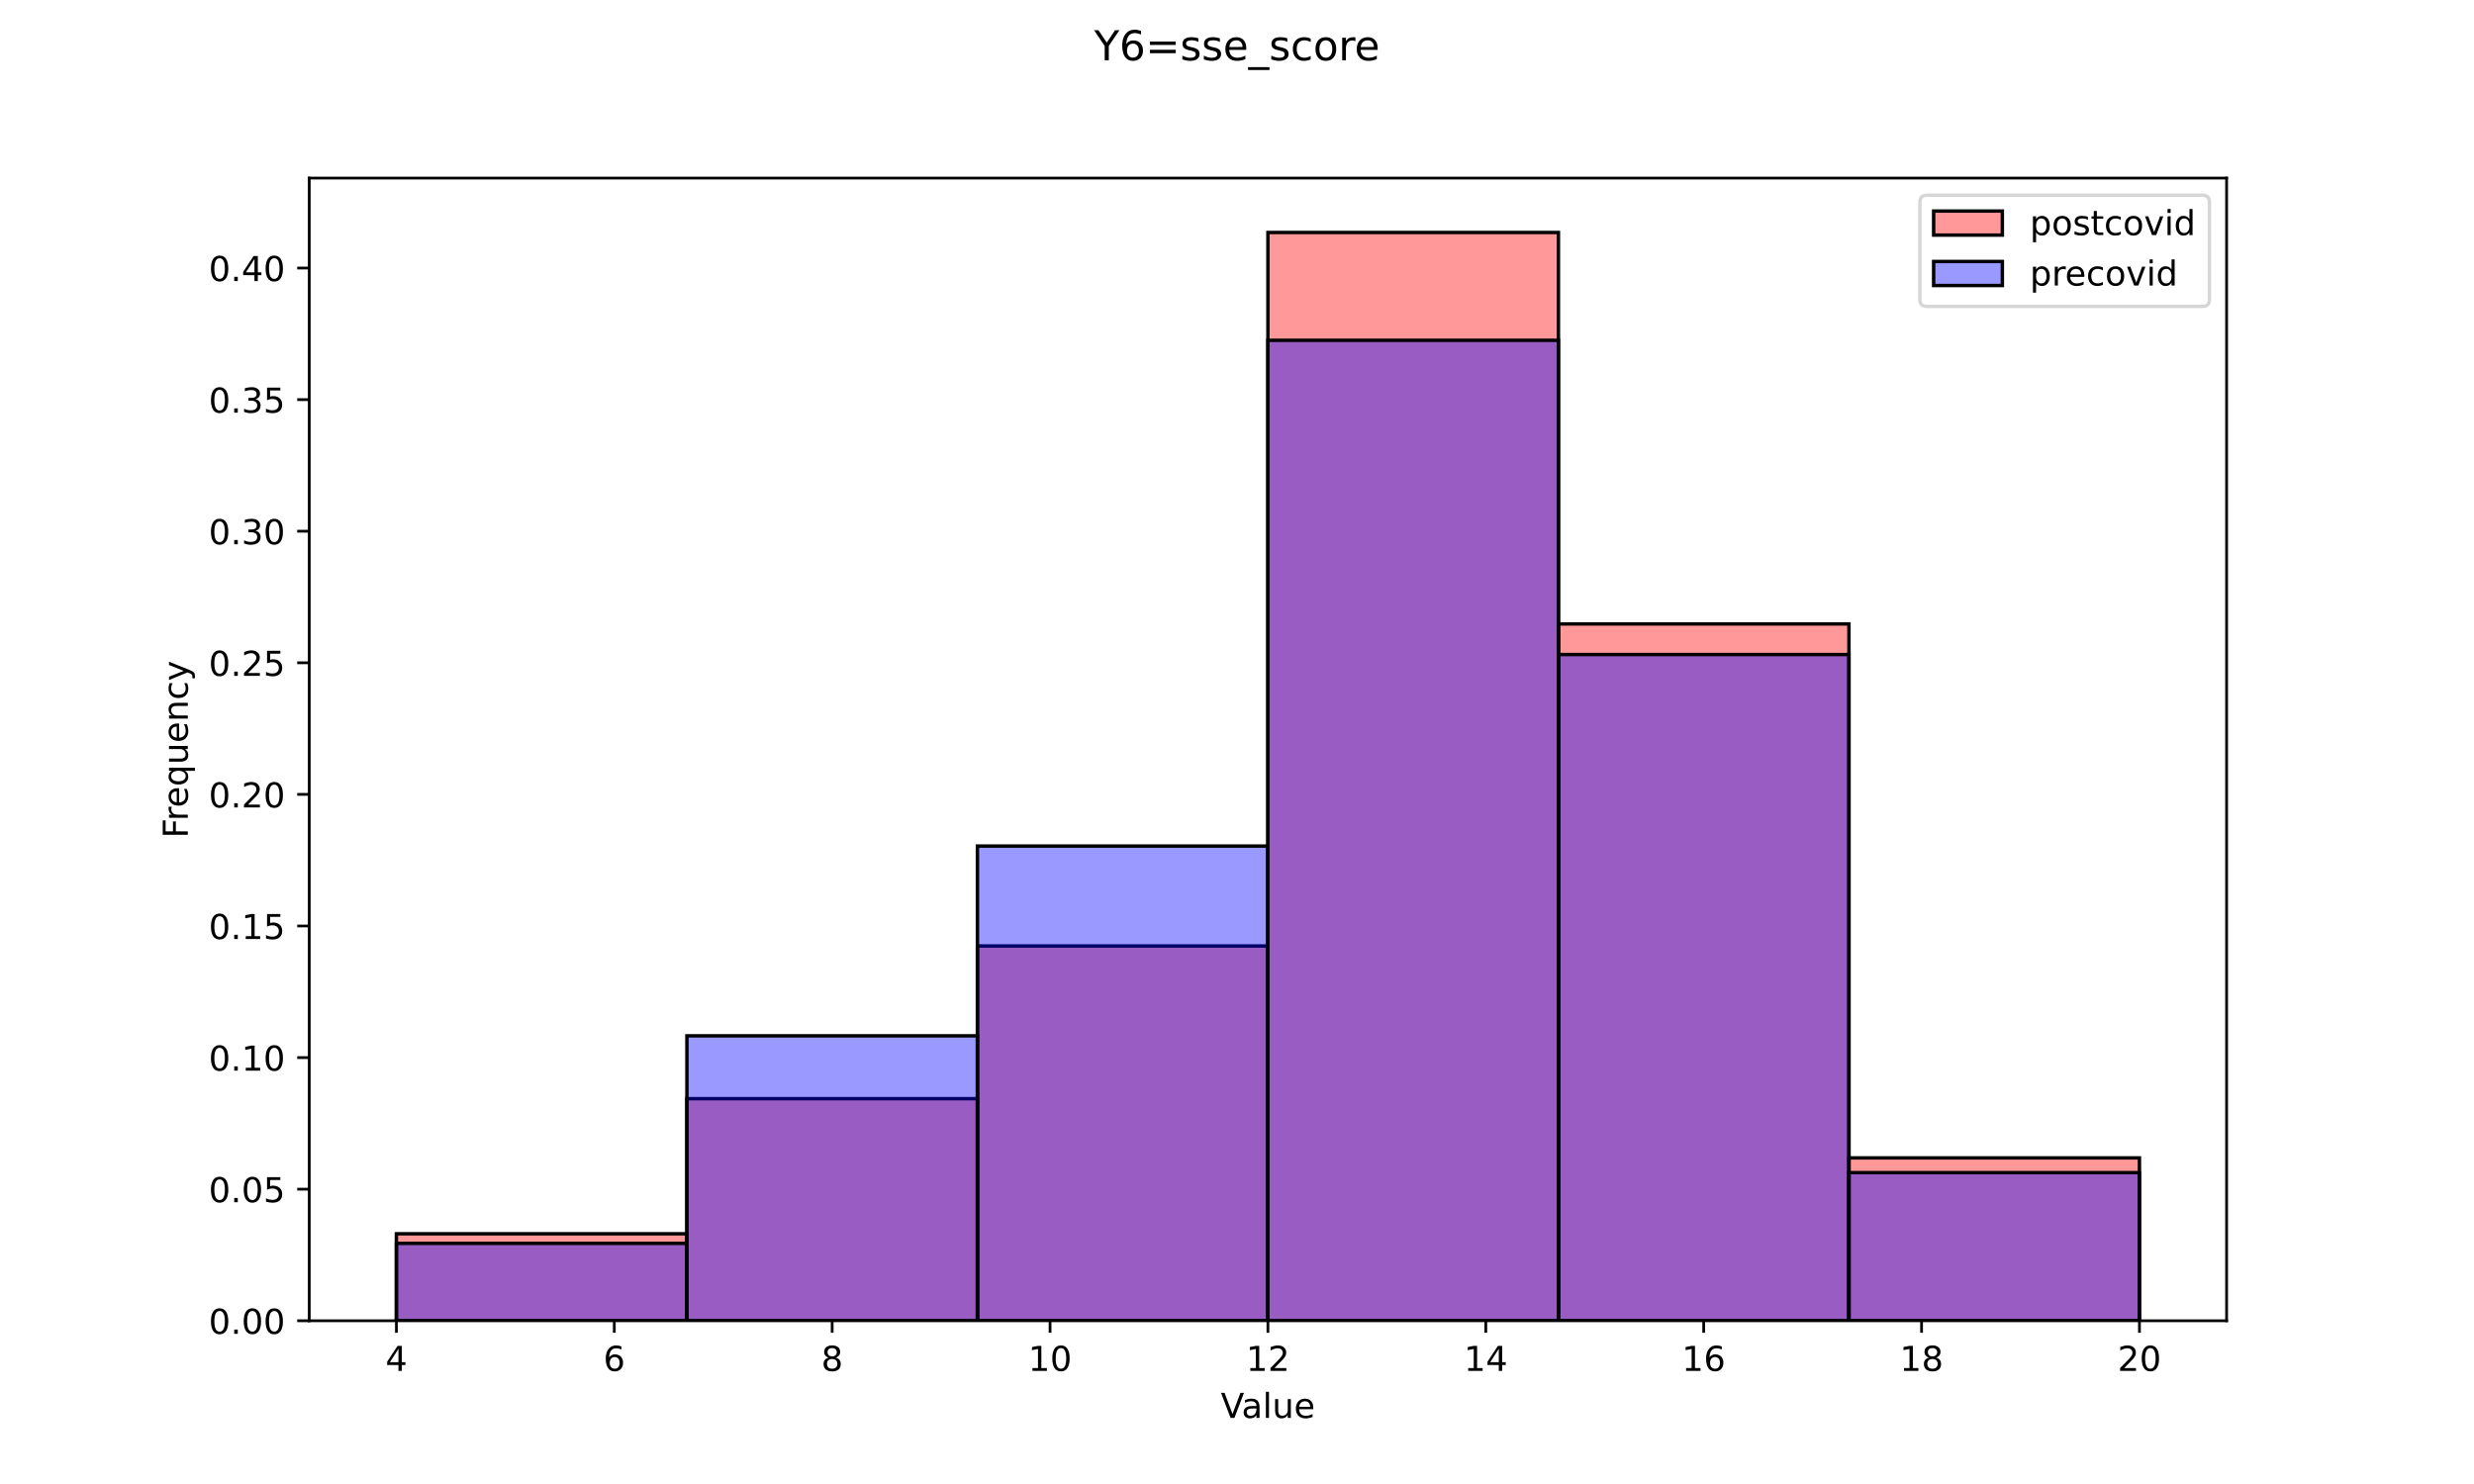
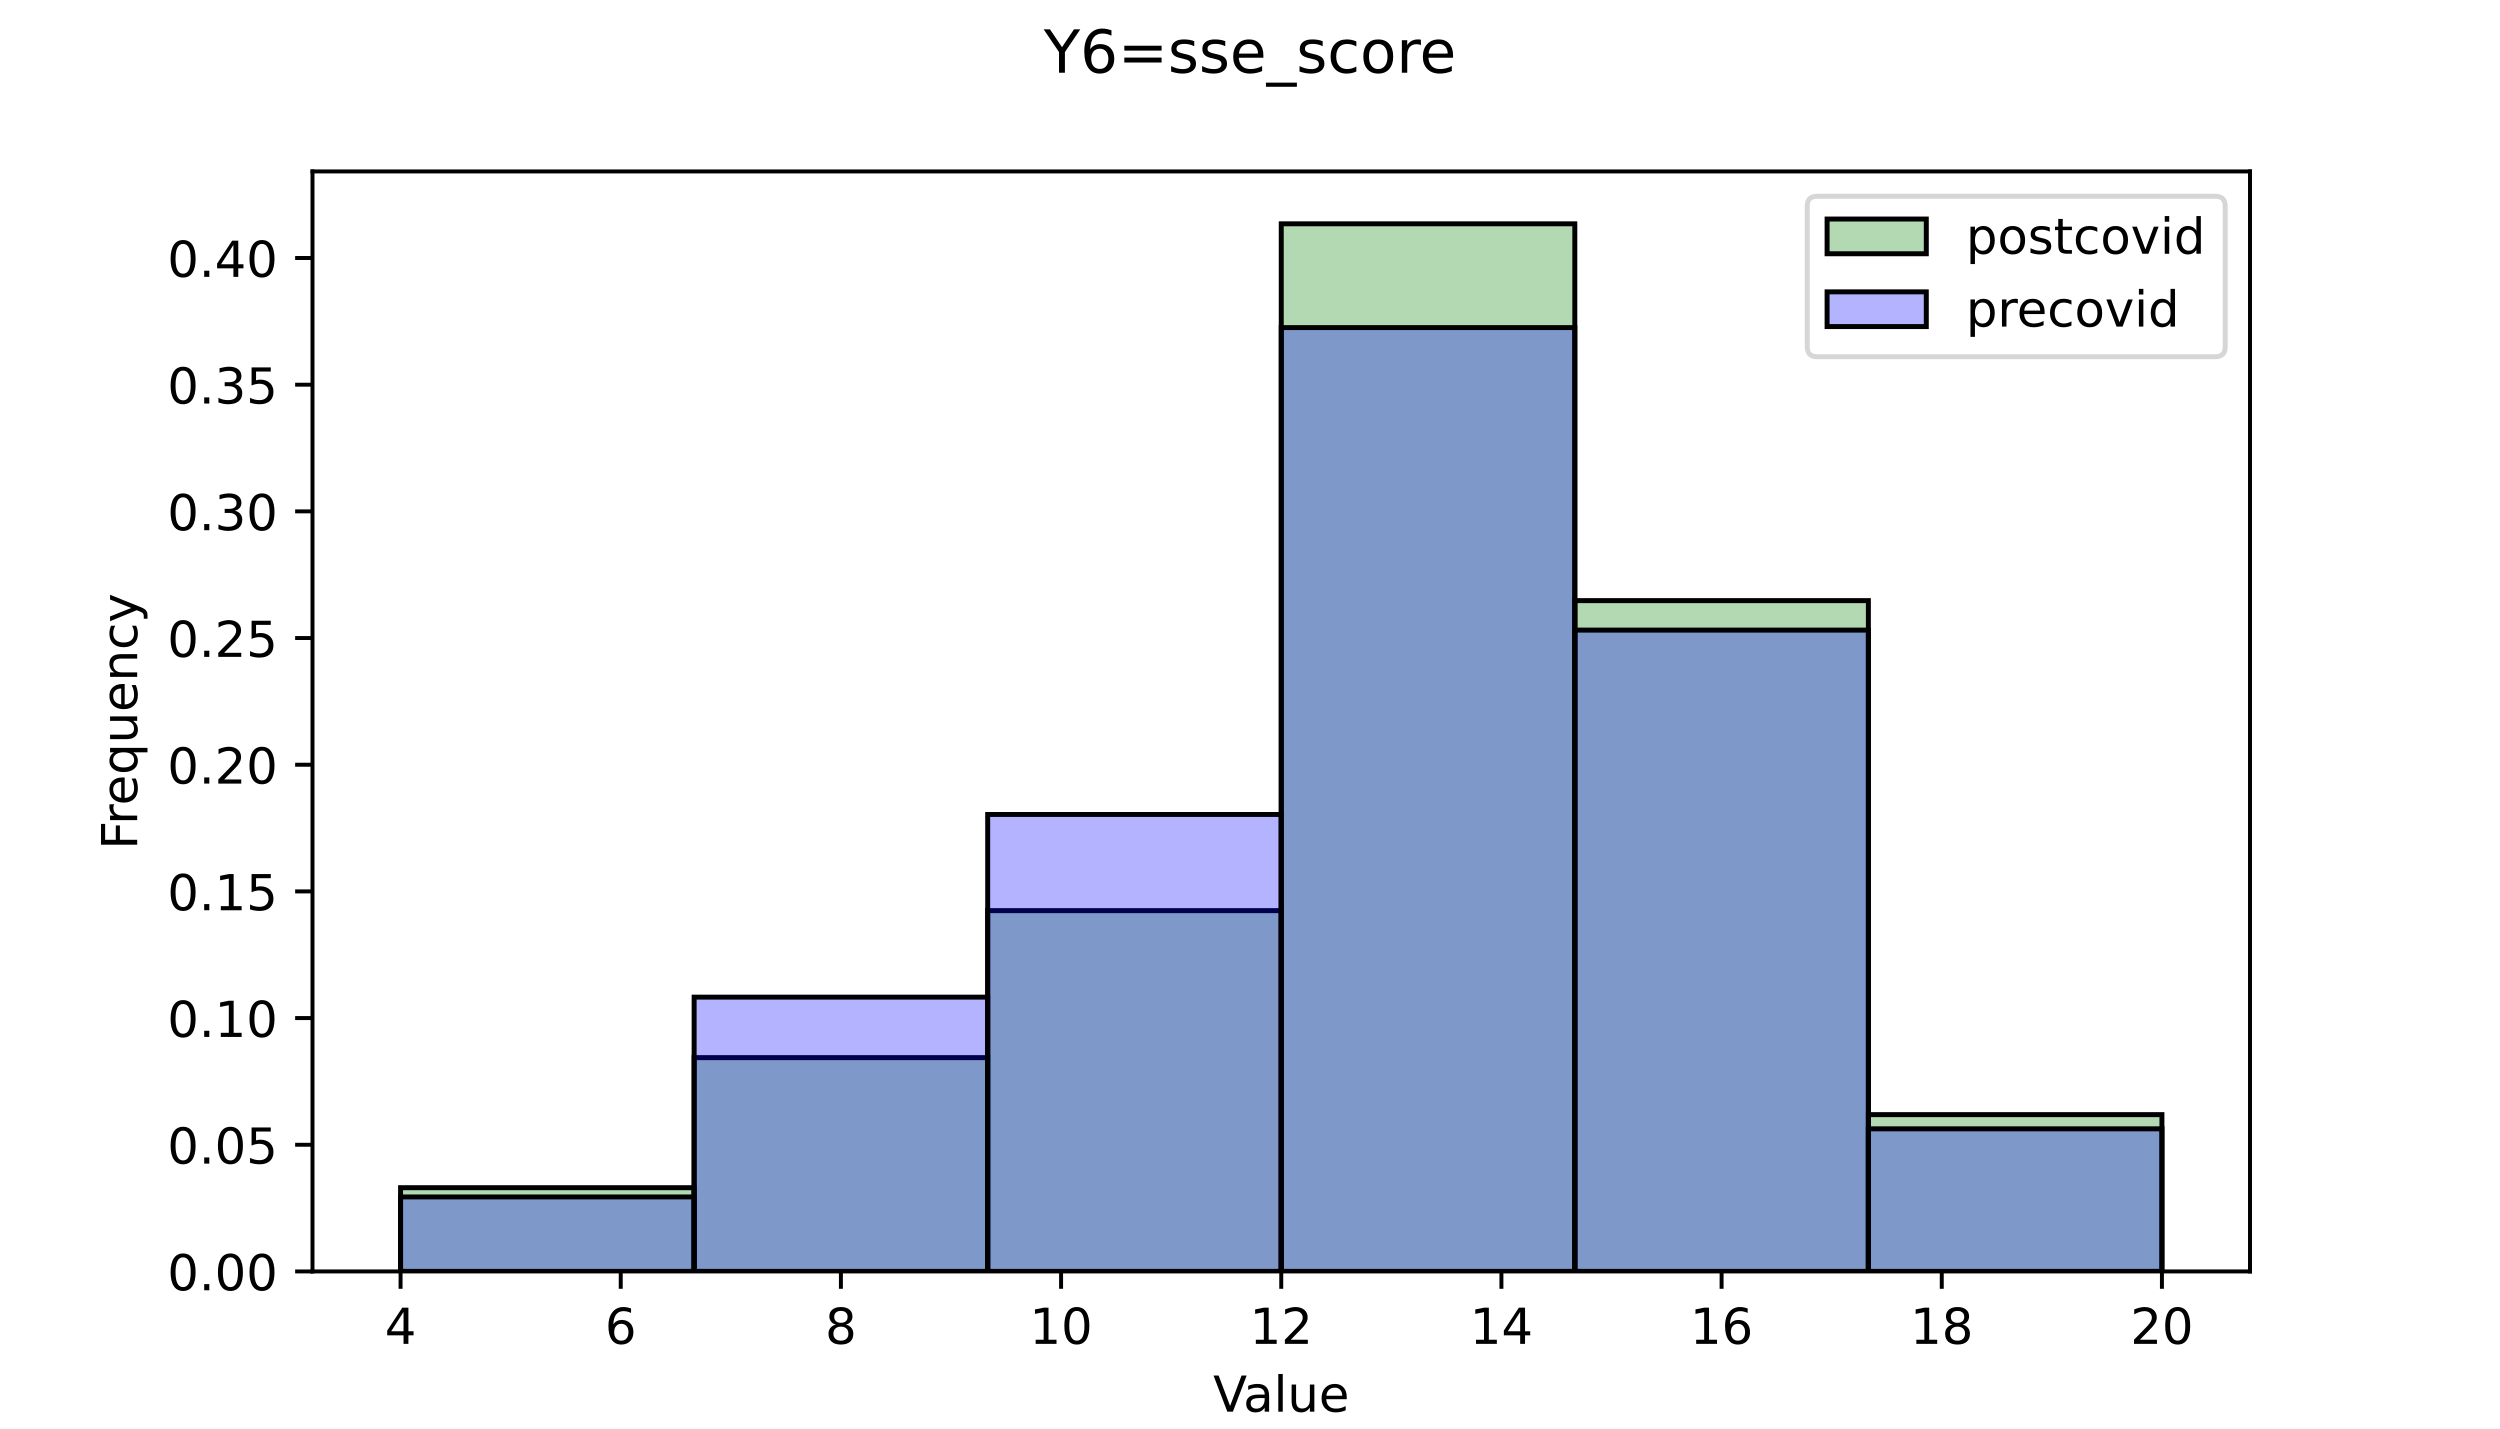
- <svg xmlns="http://www.w3.org/2000/svg" xmlns:xlink="http://www.w3.org/1999/xlink" width="720pt" height="432pt" viewBox="0 0 720 432" version="1.1">
+ <svg xmlns="http://www.w3.org/2000/svg" xmlns:xlink="http://www.w3.org/1999/xlink" width="504pt" height="288pt" viewBox="0 0 504 288" version="1.1">
  <defs>
    <style type="text/css">*{stroke-linejoin: round; stroke-linecap: butt}</style>
  </defs>
  <g id="figure_1">
    <g id="patch_1">
-       <path d="M 0 432  L 720 432  L 720 0  L 0 0  z " style="fill: #ffffff" />
+       <path d="M 0 288  L 504 288  L 504 0  L 0 0  z " style="fill: #ffffff" />
    </g>
    <g id="axes_1">
      <g id="patch_2">
-         <path d="M 90 384.48  L 648 384.48  L 648 51.84  L 90 51.84  z " style="fill: #ffffff" />
+         <path d="M 63 256.32  L 453.6 256.32  L 453.6 34.56  L 63 34.56  z " style="fill: #ffffff" />
      </g>
      <g id="patch_3">
-         <path d="M 115.364 384.48  L 199.909 384.48  L 199.909 359.158  L 115.364 359.158  z " clip-path="url(#pd2603d6f26)" style="fill: #ff0000; fill-opacity: 0.4; stroke: #000000; stroke-linejoin: miter" />
+         <path d="M 80.755 256.32  L 139.936 256.32  L 139.936 239.438  L 80.755 239.438  z " clip-path="url(#p7cf5d8b42e)" style="fill: #008000; fill-opacity: 0.3; stroke: #000000; stroke-linejoin: miter" />
      </g>
      <g id="patch_4">
-         <path d="M 199.909 384.48  L 284.455 384.48  L 284.455 319.827  L 199.909 319.827  z " clip-path="url(#pd2603d6f26)" style="fill: #ff0000; fill-opacity: 0.4; stroke: #000000; stroke-linejoin: miter" />
+         <path d="M 139.936 256.32  L 199.118 256.32  L 199.118 213.218  L 139.936 213.218  z " clip-path="url(#p7cf5d8b42e)" style="fill: #008000; fill-opacity: 0.3; stroke: #000000; stroke-linejoin: miter" />
      </g>
      <g id="patch_5">
-         <path d="M 284.455 384.48  L 369 384.48  L 369 275.378  L 284.455 275.378  z " clip-path="url(#pd2603d6f26)" style="fill: #ff0000; fill-opacity: 0.4; stroke: #000000; stroke-linejoin: miter" />
+         <path d="M 199.118 256.32  L 258.3 256.32  L 258.3 183.585  L 199.118 183.585  z " clip-path="url(#p7cf5d8b42e)" style="fill: #008000; fill-opacity: 0.3; stroke: #000000; stroke-linejoin: miter" />
      </g>
      <g id="patch_6">
-         <path d="M 369 384.48  L 453.545 384.48  L 453.545 67.68  L 369 67.68  z " clip-path="url(#pd2603d6f26)" style="fill: #ff0000; fill-opacity: 0.4; stroke: #000000; stroke-linejoin: miter" />
+         <path d="M 258.3 256.32  L 317.482 256.32  L 317.482 45.12  L 258.3 45.12  z " clip-path="url(#p7cf5d8b42e)" style="fill: #008000; fill-opacity: 0.3; stroke: #000000; stroke-linejoin: miter" />
      </g>
      <g id="patch_7">
-         <path d="M 453.545 384.48  L 538.091 384.48  L 538.091 181.631  L 453.545 181.631  z " clip-path="url(#pd2603d6f26)" style="fill: #ff0000; fill-opacity: 0.4; stroke: #000000; stroke-linejoin: miter" />
+         <path d="M 317.482 256.32  L 376.664 256.32  L 376.664 121.087  L 317.482 121.087  z " clip-path="url(#p7cf5d8b42e)" style="fill: #008000; fill-opacity: 0.3; stroke: #000000; stroke-linejoin: miter" />
      </g>
      <g id="patch_8">
-         <path d="M 538.091 384.48  L 622.636 384.48  L 622.636 337.068  L 538.091 337.068  z " clip-path="url(#pd2603d6f26)" style="fill: #ff0000; fill-opacity: 0.4; stroke: #000000; stroke-linejoin: miter" />
+         <path d="M 376.664 256.32  L 435.845 256.32  L 435.845 224.712  L 376.664 224.712  z " clip-path="url(#p7cf5d8b42e)" style="fill: #008000; fill-opacity: 0.3; stroke: #000000; stroke-linejoin: miter" />
      </g>
      <g id="patch_9">
-         <path d="M 115.364 384.48  L 199.909 384.48  L 199.909 361.952  L 115.364 361.952  z " clip-path="url(#pd2603d6f26)" style="fill: #0000ff; fill-opacity: 0.4; stroke: #000000; stroke-linejoin: miter" />
+         <path d="M 80.755 256.32  L 139.936 256.32  L 139.936 241.301  L 80.755 241.301  z " clip-path="url(#p7cf5d8b42e)" style="fill: #0000ff; fill-opacity: 0.3; stroke: #000000; stroke-linejoin: miter" />
      </g>
      <g id="patch_10">
-         <path d="M 199.909 384.48  L 284.455 384.48  L 284.455 301.534  L 199.909 301.534  z " clip-path="url(#pd2603d6f26)" style="fill: #0000ff; fill-opacity: 0.4; stroke: #000000; stroke-linejoin: miter" />
+         <path d="M 139.936 256.32  L 199.118 256.32  L 199.118 201.023  L 139.936 201.023  z " clip-path="url(#p7cf5d8b42e)" style="fill: #0000ff; fill-opacity: 0.3; stroke: #000000; stroke-linejoin: miter" />
      </g>
      <g id="patch_11">
-         <path d="M 284.455 384.48  L 369 384.48  L 369 246.294  L 284.455 246.294  z " clip-path="url(#pd2603d6f26)" style="fill: #0000ff; fill-opacity: 0.4; stroke: #000000; stroke-linejoin: miter" />
+         <path d="M 199.118 256.32  L 258.3 256.32  L 258.3 164.196  L 199.118 164.196  z " clip-path="url(#p7cf5d8b42e)" style="fill: #0000ff; fill-opacity: 0.3; stroke: #000000; stroke-linejoin: miter" />
      </g>
      <g id="patch_12">
-         <path d="M 369 384.48  L 453.545 384.48  L 453.545 99.062  L 369 99.062  z " clip-path="url(#pd2603d6f26)" style="fill: #0000ff; fill-opacity: 0.4; stroke: #000000; stroke-linejoin: miter" />
+         <path d="M 258.3 256.32  L 317.482 256.32  L 317.482 66.042  L 258.3 66.042  z " clip-path="url(#p7cf5d8b42e)" style="fill: #0000ff; fill-opacity: 0.3; stroke: #000000; stroke-linejoin: miter" />
      </g>
      <g id="patch_13">
-         <path d="M 453.545 384.48  L 538.091 384.48  L 538.091 190.542  L 453.545 190.542  z " clip-path="url(#pd2603d6f26)" style="fill: #0000ff; fill-opacity: 0.4; stroke: #000000; stroke-linejoin: miter" />
+         <path d="M 317.482 256.32  L 376.664 256.32  L 376.664 127.028  L 317.482 127.028  z " clip-path="url(#p7cf5d8b42e)" style="fill: #0000ff; fill-opacity: 0.3; stroke: #000000; stroke-linejoin: miter" />
      </g>
      <g id="patch_14">
-         <path d="M 538.091 384.48  L 622.636 384.48  L 622.636 341.357  L 538.091 341.357  z " clip-path="url(#pd2603d6f26)" style="fill: #0000ff; fill-opacity: 0.4; stroke: #000000; stroke-linejoin: miter" />
+         <path d="M 376.664 256.32  L 435.845 256.32  L 435.845 227.572  L 376.664 227.572  z " clip-path="url(#p7cf5d8b42e)" style="fill: #0000ff; fill-opacity: 0.3; stroke: #000000; stroke-linejoin: miter" />
      </g>
      <g id="matplotlib.axis_1">
        <g id="xtick_1">
          <g id="line2d_1">
            <defs>
-               <path id="m804f24e436" d="M 0 0  L 0 3.5  " style="stroke: #000000; stroke-width: 0.8" />
+               <path id="mfcba8c0863" d="M 0 0  L 0 3.5  " style="stroke: #000000; stroke-width: 0.8" />
            </defs>
            <g>
-               <use xlink:href="#m804f24e436" x="115.364" y="384.48" style="stroke: #000000; stroke-width: 0.8" />
+               <use xlink:href="#mfcba8c0863" x="80.755" y="256.32" style="stroke: #000000; stroke-width: 0.8" />
            </g>
          </g>
          <g id="text_1">
-             <g transform="translate(112.1824 399.0784) scale(0.1 -0.1)">
+             <g transform="translate(77.5733 270.9184) scale(0.1 -0.1)">
              <defs>
                <path id="DejaVuSans-34" d="M 2419 4116  L 825 1625  L 2419 1625  L 2419 4116  z M 2253 4666  L 3047 4666  L 3047 1625  L 3713 1625  L 3713 1100  L 3047 1100  L 3047 0  L 2419 0  L 2419 1100  L 313 1100  L 313 1709  L 2253 4666  z " transform="scale(0.015625)" />
              </defs>
              <use xlink:href="#DejaVuSans-34" />
            </g>
          </g>
        </g>
        <g id="xtick_2">
          <g id="line2d_2">
            <g>
-               <use xlink:href="#m804f24e436" x="178.773" y="384.48" style="stroke: #000000; stroke-width: 0.8" />
+               <use xlink:href="#mfcba8c0863" x="125.141" y="256.32" style="stroke: #000000; stroke-width: 0.8" />
            </g>
          </g>
          <g id="text_2">
-             <g transform="translate(175.5915 399.0784) scale(0.1 -0.1)">
+             <g transform="translate(121.9597 270.9184) scale(0.1 -0.1)">
              <defs>
                <path id="DejaVuSans-36" d="M 2113 2584  Q 1688 2584 1439 2293  Q 1191 2003 1191 1497  Q 1191 994 1439 701  Q 1688 409 2113 409  Q 2538 409 2786 701  Q 3034 994 3034 1497  Q 3034 2003 2786 2293  Q 2538 2584 2113 2584  z M 3366 4563  L 3366 3988  Q 3128 4100 2886 4159  Q 2644 4219 2406 4219  Q 1781 4219 1451 3797  Q 1122 3375 1075 2522  Q 1259 2794 1537 2939  Q 1816 3084 2150 3084  Q 2853 3084 3261 2657  Q 3669 2231 3669 1497  Q 3669 778 3244 343  Q 2819 -91 2113 -91  Q 1303 -91 875 529  Q 447 1150 447 2328  Q 447 3434 972 4092  Q 1497 4750 2381 4750  Q 2619 4750 2861 4703  Q 3103 4656 3366 4563  z " transform="scale(0.015625)" />
              </defs>
              <use xlink:href="#DejaVuSans-36" />
            </g>
          </g>
        </g>
        <g id="xtick_3">
          <g id="line2d_3">
            <g>
-               <use xlink:href="#m804f24e436" x="242.182" y="384.48" style="stroke: #000000; stroke-width: 0.8" />
+               <use xlink:href="#mfcba8c0863" x="169.527" y="256.32" style="stroke: #000000; stroke-width: 0.8" />
            </g>
          </g>
          <g id="text_3">
-             <g transform="translate(239.0006 399.0784) scale(0.1 -0.1)">
+             <g transform="translate(166.346 270.9184) scale(0.1 -0.1)">
              <defs>
                <path id="DejaVuSans-38" d="M 2034 2216  Q 1584 2216 1326 1975  Q 1069 1734 1069 1313  Q 1069 891 1326 650  Q 1584 409 2034 409  Q 2484 409 2743 651  Q 3003 894 3003 1313  Q 3003 1734 2745 1975  Q 2488 2216 2034 2216  z M 1403 2484  Q 997 2584 770 2862  Q 544 3141 544 3541  Q 544 4100 942 4425  Q 1341 4750 2034 4750  Q 2731 4750 3128 4425  Q 3525 4100 3525 3541  Q 3525 3141 3298 2862  Q 3072 2584 2669 2484  Q 3125 2378 3379 2068  Q 3634 1759 3634 1313  Q 3634 634 3220 271  Q 2806 -91 2034 -91  Q 1263 -91 848 271  Q 434 634 434 1313  Q 434 1759 690 2068  Q 947 2378 1403 2484  z M 1172 3481  Q 1172 3119 1398 2916  Q 1625 2713 2034 2713  Q 2441 2713 2670 2916  Q 2900 3119 2900 3481  Q 2900 3844 2670 4047  Q 2441 4250 2034 4250  Q 1625 4250 1398 4047  Q 1172 3844 1172 3481  z " transform="scale(0.015625)" />
              </defs>
              <use xlink:href="#DejaVuSans-38" />
            </g>
          </g>
        </g>
        <g id="xtick_4">
          <g id="line2d_4">
            <g>
-               <use xlink:href="#m804f24e436" x="305.591" y="384.48" style="stroke: #000000; stroke-width: 0.8" />
+               <use xlink:href="#mfcba8c0863" x="213.914" y="256.32" style="stroke: #000000; stroke-width: 0.8" />
            </g>
          </g>
          <g id="text_4">
-             <g transform="translate(299.2284 399.0784) scale(0.1 -0.1)">
+             <g transform="translate(207.5511 270.9184) scale(0.1 -0.1)">
              <defs>
                <path id="DejaVuSans-31" d="M 794 531  L 1825 531  L 1825 4091  L 703 3866  L 703 4441  L 1819 4666  L 2450 4666  L 2450 531  L 3481 531  L 3481 0  L 794 0  L 794 531  z " transform="scale(0.015625)" />
                <path id="DejaVuSans-30" d="M 2034 4250  Q 1547 4250 1301 3770  Q 1056 3291 1056 2328  Q 1056 1369 1301 889  Q 1547 409 2034 409  Q 2525 409 2770 889  Q 3016 1369 3016 2328  Q 3016 3291 2770 3770  Q 2525 4250 2034 4250  z M 2034 4750  Q 2819 4750 3233 4129  Q 3647 3509 3647 2328  Q 3647 1150 3233 529  Q 2819 -91 2034 -91  Q 1250 -91 836 529  Q 422 1150 422 2328  Q 422 3509 836 4129  Q 1250 4750 2034 4750  z " transform="scale(0.015625)" />
              </defs>
              <use xlink:href="#DejaVuSans-31" />
              <use xlink:href="#DejaVuSans-30" x="63.623" />
            </g>
          </g>
        </g>
        <g id="xtick_5">
          <g id="line2d_5">
            <g>
-               <use xlink:href="#m804f24e436" x="369" y="384.48" style="stroke: #000000; stroke-width: 0.8" />
+               <use xlink:href="#mfcba8c0863" x="258.3" y="256.32" style="stroke: #000000; stroke-width: 0.8" />
            </g>
          </g>
          <g id="text_5">
-             <g transform="translate(362.6375 399.0784) scale(0.1 -0.1)">
+             <g transform="translate(251.9375 270.9184) scale(0.1 -0.1)">
              <defs>
                <path id="DejaVuSans-32" d="M 1228 531  L 3431 531  L 3431 0  L 469 0  L 469 531  Q 828 903 1448 1529  Q 2069 2156 2228 2338  Q 2531 2678 2651 2914  Q 2772 3150 2772 3378  Q 2772 3750 2511 3984  Q 2250 4219 1831 4219  Q 1534 4219 1204 4116  Q 875 4013 500 3803  L 500 4441  Q 881 4594 1212 4672  Q 1544 4750 1819 4750  Q 2544 4750 2975 4387  Q 3406 4025 3406 3419  Q 3406 3131 3298 2873  Q 3191 2616 2906 2266  Q 2828 2175 2409 1742  Q 1991 1309 1228 531  z " transform="scale(0.015625)" />
              </defs>
              <use xlink:href="#DejaVuSans-31" />
              <use xlink:href="#DejaVuSans-32" x="63.623" />
            </g>
          </g>
        </g>
        <g id="xtick_6">
          <g id="line2d_6">
            <g>
-               <use xlink:href="#m804f24e436" x="432.409" y="384.48" style="stroke: #000000; stroke-width: 0.8" />
+               <use xlink:href="#mfcba8c0863" x="302.686" y="256.32" style="stroke: #000000; stroke-width: 0.8" />
            </g>
          </g>
          <g id="text_6">
-             <g transform="translate(426.0466 399.0784) scale(0.1 -0.1)">
+             <g transform="translate(296.3239 270.9184) scale(0.1 -0.1)">
              <use xlink:href="#DejaVuSans-31" />
              <use xlink:href="#DejaVuSans-34" x="63.623" />
            </g>
          </g>
        </g>
        <g id="xtick_7">
          <g id="line2d_7">
            <g>
-               <use xlink:href="#m804f24e436" x="495.818" y="384.48" style="stroke: #000000; stroke-width: 0.8" />
+               <use xlink:href="#mfcba8c0863" x="347.073" y="256.32" style="stroke: #000000; stroke-width: 0.8" />
            </g>
          </g>
          <g id="text_7">
-             <g transform="translate(489.4557 399.0784) scale(0.1 -0.1)">
+             <g transform="translate(340.7102 270.9184) scale(0.1 -0.1)">
              <use xlink:href="#DejaVuSans-31" />
              <use xlink:href="#DejaVuSans-36" x="63.623" />
            </g>
          </g>
        </g>
        <g id="xtick_8">
          <g id="line2d_8">
            <g>
-               <use xlink:href="#m804f24e436" x="559.227" y="384.48" style="stroke: #000000; stroke-width: 0.8" />
+               <use xlink:href="#mfcba8c0863" x="391.459" y="256.32" style="stroke: #000000; stroke-width: 0.8" />
            </g>
          </g>
          <g id="text_8">
-             <g transform="translate(552.8648 399.0784) scale(0.1 -0.1)">
+             <g transform="translate(385.0966 270.9184) scale(0.1 -0.1)">
              <use xlink:href="#DejaVuSans-31" />
              <use xlink:href="#DejaVuSans-38" x="63.623" />
            </g>
          </g>
        </g>
        <g id="xtick_9">
          <g id="line2d_9">
            <g>
-               <use xlink:href="#m804f24e436" x="622.636" y="384.48" style="stroke: #000000; stroke-width: 0.8" />
+               <use xlink:href="#mfcba8c0863" x="435.845" y="256.32" style="stroke: #000000; stroke-width: 0.8" />
            </g>
          </g>
          <g id="text_9">
-             <g transform="translate(616.2739 399.0784) scale(0.1 -0.1)">
+             <g transform="translate(429.483 270.9184) scale(0.1 -0.1)">
              <use xlink:href="#DejaVuSans-32" />
              <use xlink:href="#DejaVuSans-30" x="63.623" />
            </g>
          </g>
        </g>
        <g id="text_10">
-           <g transform="translate(355.2688 412.7566) scale(0.1 -0.1)">
+           <g transform="translate(244.5687 284.5966) scale(0.1 -0.1)">
            <defs>
              <path id="DejaVuSans-56" d="M 1831 0  L 50 4666  L 709 4666  L 2188 738  L 3669 4666  L 4325 4666  L 2547 0  L 1831 0  z " transform="scale(0.015625)" />
              <path id="DejaVuSans-61" d="M 2194 1759  Q 1497 1759 1228 1600  Q 959 1441 959 1056  Q 959 750 1161 570  Q 1363 391 1709 391  Q 2188 391 2477 730  Q 2766 1069 2766 1631  L 2766 1759  L 2194 1759  z M 3341 1997  L 3341 0  L 2766 0  L 2766 531  Q 2569 213 2275 61  Q 1981 -91 1556 -91  Q 1019 -91 701 211  Q 384 513 384 1019  Q 384 1609 779 1909  Q 1175 2209 1959 2209  L 2766 2209  L 2766 2266  Q 2766 2663 2505 2880  Q 2244 3097 1772 3097  Q 1472 3097 1187 3025  Q 903 2953 641 2809  L 641 3341  Q 956 3463 1253 3523  Q 1550 3584 1831 3584  Q 2591 3584 2966 3190  Q 3341 2797 3341 1997  z " transform="scale(0.015625)" />
              <path id="DejaVuSans-6c" d="M 603 4863  L 1178 4863  L 1178 0  L 603 0  L 603 4863  z " transform="scale(0.015625)" />
              <path id="DejaVuSans-75" d="M 544 1381  L 544 3500  L 1119 3500  L 1119 1403  Q 1119 906 1312 657  Q 1506 409 1894 409  Q 2359 409 2629 706  Q 2900 1003 2900 1516  L 2900 3500  L 3475 3500  L 3475 0  L 2900 0  L 2900 538  Q 2691 219 2414 64  Q 2138 -91 1772 -91  Q 1169 -91 856 284  Q 544 659 544 1381  z M 1991 3584  L 1991 3584  z " transform="scale(0.015625)" />
              <path id="DejaVuSans-65" d="M 3597 1894  L 3597 1613  L 953 1613  Q 991 1019 1311 708  Q 1631 397 2203 397  Q 2534 397 2845 478  Q 3156 559 3463 722  L 3463 178  Q 3153 47 2828 -22  Q 2503 -91 2169 -91  Q 1331 -91 842 396  Q 353 884 353 1716  Q 353 2575 817 3079  Q 1281 3584 2069 3584  Q 2775 3584 3186 3129  Q 3597 2675 3597 1894  z M 3022 2063  Q 3016 2534 2758 2815  Q 2500 3097 2075 3097  Q 1594 3097 1305 2825  Q 1016 2553 972 2059  L 3022 2063  z " transform="scale(0.015625)" />
            </defs>
            <use xlink:href="#DejaVuSans-56" />
            <use xlink:href="#DejaVuSans-61" x="60.658" />
            <use xlink:href="#DejaVuSans-6c" x="121.938" />
            <use xlink:href="#DejaVuSans-75" x="149.721" />
            <use xlink:href="#DejaVuSans-65" x="213.1" />
          </g>
        </g>
      </g>
      <g id="matplotlib.axis_2">
        <g id="ytick_1">
          <g id="line2d_10">
            <defs>
-               <path id="m4ca82bc62d" d="M 0 0  L -3.5 0  " style="stroke: #000000; stroke-width: 0.8" />
+               <path id="mc77445c82b" d="M 0 0  L -3.5 0  " style="stroke: #000000; stroke-width: 0.8" />
            </defs>
            <g>
-               <use xlink:href="#m4ca82bc62d" x="90" y="384.48" style="stroke: #000000; stroke-width: 0.8" />
+               <use xlink:href="#mc77445c82b" x="63" y="256.32" style="stroke: #000000; stroke-width: 0.8" />
            </g>
          </g>
          <g id="text_11">
-             <g transform="translate(60.73438 388.2792) scale(0.1 -0.1)">
+             <g transform="translate(33.73438 260.1192) scale(0.1 -0.1)">
              <defs>
                <path id="DejaVuSans-2e" d="M 684 794  L 1344 794  L 1344 0  L 684 0  L 684 794  z " transform="scale(0.015625)" />
              </defs>
              <use xlink:href="#DejaVuSans-30" />
              <use xlink:href="#DejaVuSans-2e" x="63.623" />
              <use xlink:href="#DejaVuSans-30" x="95.41" />
              <use xlink:href="#DejaVuSans-30" x="159.033" />
            </g>
          </g>
        </g>
        <g id="ytick_2">
          <g id="line2d_11">
            <g>
-               <use xlink:href="#m4ca82bc62d" x="90" y="346.173" style="stroke: #000000; stroke-width: 0.8" />
+               <use xlink:href="#mc77445c82b" x="63" y="230.782" style="stroke: #000000; stroke-width: 0.8" />
            </g>
          </g>
          <g id="text_12">
-             <g transform="translate(60.73438 349.9723) scale(0.1 -0.1)">
+             <g transform="translate(33.73438 234.5813) scale(0.1 -0.1)">
              <defs>
                <path id="DejaVuSans-35" d="M 691 4666  L 3169 4666  L 3169 4134  L 1269 4134  L 1269 2991  Q 1406 3038 1543 3061  Q 1681 3084 1819 3084  Q 2600 3084 3056 2656  Q 3513 2228 3513 1497  Q 3513 744 3044 326  Q 2575 -91 1722 -91  Q 1428 -91 1123 -41  Q 819 9 494 109  L 494 744  Q 775 591 1075 516  Q 1375 441 1709 441  Q 2250 441 2565 725  Q 2881 1009 2881 1497  Q 2881 1984 2565 2268  Q 2250 2553 1709 2553  Q 1456 2553 1204 2497  Q 953 2441 691 2322  L 691 4666  z " transform="scale(0.015625)" />
              </defs>
              <use xlink:href="#DejaVuSans-30" />
              <use xlink:href="#DejaVuSans-2e" x="63.623" />
              <use xlink:href="#DejaVuSans-30" x="95.41" />
              <use xlink:href="#DejaVuSans-35" x="159.033" />
            </g>
          </g>
        </g>
        <g id="ytick_3">
          <g id="line2d_12">
            <g>
-               <use xlink:href="#m4ca82bc62d" x="90" y="307.866" style="stroke: #000000; stroke-width: 0.8" />
+               <use xlink:href="#mc77445c82b" x="63" y="205.244" style="stroke: #000000; stroke-width: 0.8" />
            </g>
          </g>
          <g id="text_13">
-             <g transform="translate(60.73438 311.6653) scale(0.1 -0.1)">
+             <g transform="translate(33.73438 209.0433) scale(0.1 -0.1)">
              <use xlink:href="#DejaVuSans-30" />
              <use xlink:href="#DejaVuSans-2e" x="63.623" />
              <use xlink:href="#DejaVuSans-31" x="95.41" />
              <use xlink:href="#DejaVuSans-30" x="159.033" />
            </g>
          </g>
        </g>
        <g id="ytick_4">
          <g id="line2d_13">
            <g>
-               <use xlink:href="#m4ca82bc62d" x="90" y="269.559" style="stroke: #000000; stroke-width: 0.8" />
+               <use xlink:href="#mc77445c82b" x="63" y="179.706" style="stroke: #000000; stroke-width: 0.8" />
            </g>
          </g>
          <g id="text_14">
-             <g transform="translate(60.73438 273.3584) scale(0.1 -0.1)">
+             <g transform="translate(33.73438 183.5053) scale(0.1 -0.1)">
              <use xlink:href="#DejaVuSans-30" />
              <use xlink:href="#DejaVuSans-2e" x="63.623" />
              <use xlink:href="#DejaVuSans-31" x="95.41" />
              <use xlink:href="#DejaVuSans-35" x="159.033" />
            </g>
          </g>
        </g>
        <g id="ytick_5">
          <g id="line2d_14">
            <g>
-               <use xlink:href="#m4ca82bc62d" x="90" y="231.252" style="stroke: #000000; stroke-width: 0.8" />
+               <use xlink:href="#mc77445c82b" x="63" y="154.168" style="stroke: #000000; stroke-width: 0.8" />
            </g>
          </g>
          <g id="text_15">
-             <g transform="translate(60.73438 235.0515) scale(0.1 -0.1)">
+             <g transform="translate(33.73438 157.9674) scale(0.1 -0.1)">
              <use xlink:href="#DejaVuSans-30" />
              <use xlink:href="#DejaVuSans-2e" x="63.623" />
              <use xlink:href="#DejaVuSans-32" x="95.41" />
              <use xlink:href="#DejaVuSans-30" x="159.033" />
            </g>
          </g>
        </g>
        <g id="ytick_6">
          <g id="line2d_15">
            <g>
-               <use xlink:href="#m4ca82bc62d" x="90" y="192.945" style="stroke: #000000; stroke-width: 0.8" />
+               <use xlink:href="#mc77445c82b" x="63" y="128.63" style="stroke: #000000; stroke-width: 0.8" />
            </g>
          </g>
          <g id="text_16">
-             <g transform="translate(60.73438 196.7445) scale(0.1 -0.1)">
+             <g transform="translate(33.73438 132.4294) scale(0.1 -0.1)">
              <use xlink:href="#DejaVuSans-30" />
              <use xlink:href="#DejaVuSans-2e" x="63.623" />
              <use xlink:href="#DejaVuSans-32" x="95.41" />
              <use xlink:href="#DejaVuSans-35" x="159.033" />
            </g>
          </g>
        </g>
        <g id="ytick_7">
          <g id="line2d_16">
            <g>
-               <use xlink:href="#m4ca82bc62d" x="90" y="154.638" style="stroke: #000000; stroke-width: 0.8" />
+               <use xlink:href="#mc77445c82b" x="63" y="103.092" style="stroke: #000000; stroke-width: 0.8" />
            </g>
          </g>
          <g id="text_17">
-             <g transform="translate(60.73438 158.4376) scale(0.1 -0.1)">
+             <g transform="translate(33.73438 106.8915) scale(0.1 -0.1)">
              <defs>
                <path id="DejaVuSans-33" d="M 2597 2516  Q 3050 2419 3304 2112  Q 3559 1806 3559 1356  Q 3559 666 3084 287  Q 2609 -91 1734 -91  Q 1441 -91 1130 -33  Q 819 25 488 141  L 488 750  Q 750 597 1062 519  Q 1375 441 1716 441  Q 2309 441 2620 675  Q 2931 909 2931 1356  Q 2931 1769 2642 2001  Q 2353 2234 1838 2234  L 1294 2234  L 1294 2753  L 1863 2753  Q 2328 2753 2575 2939  Q 2822 3125 2822 3475  Q 2822 3834 2567 4026  Q 2313 4219 1838 4219  Q 1578 4219 1281 4162  Q 984 4106 628 3988  L 628 4550  Q 988 4650 1302 4700  Q 1616 4750 1894 4750  Q 2613 4750 3031 4423  Q 3450 4097 3450 3541  Q 3450 3153 3228 2886  Q 3006 2619 2597 2516  z " transform="scale(0.015625)" />
              </defs>
              <use xlink:href="#DejaVuSans-30" />
              <use xlink:href="#DejaVuSans-2e" x="63.623" />
              <use xlink:href="#DejaVuSans-33" x="95.41" />
              <use xlink:href="#DejaVuSans-30" x="159.033" />
            </g>
          </g>
        </g>
        <g id="ytick_8">
          <g id="line2d_17">
            <g>
-               <use xlink:href="#m4ca82bc62d" x="90" y="116.331" style="stroke: #000000; stroke-width: 0.8" />
+               <use xlink:href="#mc77445c82b" x="63" y="77.554" style="stroke: #000000; stroke-width: 0.8" />
            </g>
          </g>
          <g id="text_18">
-             <g transform="translate(60.73438 120.1306) scale(0.1 -0.1)">
+             <g transform="translate(33.73438 81.3535) scale(0.1 -0.1)">
              <use xlink:href="#DejaVuSans-30" />
              <use xlink:href="#DejaVuSans-2e" x="63.623" />
              <use xlink:href="#DejaVuSans-33" x="95.41" />
              <use xlink:href="#DejaVuSans-35" x="159.033" />
            </g>
          </g>
        </g>
        <g id="ytick_9">
          <g id="line2d_18">
            <g>
-               <use xlink:href="#m4ca82bc62d" x="90" y="78.024" style="stroke: #000000; stroke-width: 0.8" />
+               <use xlink:href="#mc77445c82b" x="63" y="52.016" style="stroke: #000000; stroke-width: 0.8" />
            </g>
          </g>
          <g id="text_19">
-             <g transform="translate(60.73438 81.82371) scale(0.1 -0.1)">
+             <g transform="translate(33.73438 55.81555) scale(0.1 -0.1)">
              <use xlink:href="#DejaVuSans-30" />
              <use xlink:href="#DejaVuSans-2e" x="63.623" />
              <use xlink:href="#DejaVuSans-34" x="95.41" />
              <use xlink:href="#DejaVuSans-30" x="159.033" />
            </g>
          </g>
        </g>
        <g id="text_20">
-           <g transform="translate(54.65469 243.9897) rotate(-90) scale(0.1 -0.1)">
+           <g transform="translate(27.65469 171.2697) rotate(-90) scale(0.1 -0.1)">
            <defs>
              <path id="DejaVuSans-46" d="M 628 4666  L 3309 4666  L 3309 4134  L 1259 4134  L 1259 2759  L 3109 2759  L 3109 2228  L 1259 2228  L 1259 0  L 628 0  L 628 4666  z " transform="scale(0.015625)" />
              <path id="DejaVuSans-72" d="M 2631 2963  Q 2534 3019 2420 3045  Q 2306 3072 2169 3072  Q 1681 3072 1420 2755  Q 1159 2438 1159 1844  L 1159 0  L 581 0  L 581 3500  L 1159 3500  L 1159 2956  Q 1341 3275 1631 3429  Q 1922 3584 2338 3584  Q 2397 3584 2469 3576  Q 2541 3569 2628 3553  L 2631 2963  z " transform="scale(0.015625)" />
              <path id="DejaVuSans-71" d="M 947 1747  Q 947 1113 1208 752  Q 1469 391 1925 391  Q 2381 391 2643 752  Q 2906 1113 2906 1747  Q 2906 2381 2643 2742  Q 2381 3103 1925 3103  Q 1469 3103 1208 2742  Q 947 2381 947 1747  z M 2906 525  Q 2725 213 2448 61  Q 2172 -91 1784 -91  Q 1150 -91 751 415  Q 353 922 353 1747  Q 353 2572 751 3078  Q 1150 3584 1784 3584  Q 2172 3584 2448 3432  Q 2725 3281 2906 2969  L 2906 3500  L 3481 3500  L 3481 -1331  L 2906 -1331  L 2906 525  z " transform="scale(0.015625)" />
              <path id="DejaVuSans-6e" d="M 3513 2113  L 3513 0  L 2938 0  L 2938 2094  Q 2938 2591 2744 2837  Q 2550 3084 2163 3084  Q 1697 3084 1428 2787  Q 1159 2491 1159 1978  L 1159 0  L 581 0  L 581 3500  L 1159 3500  L 1159 2956  Q 1366 3272 1645 3428  Q 1925 3584 2291 3584  Q 2894 3584 3203 3211  Q 3513 2838 3513 2113  z " transform="scale(0.015625)" />
              <path id="DejaVuSans-63" d="M 3122 3366  L 3122 2828  Q 2878 2963 2633 3030  Q 2388 3097 2138 3097  Q 1578 3097 1268 2742  Q 959 2388 959 1747  Q 959 1106 1268 751  Q 1578 397 2138 397  Q 2388 397 2633 464  Q 2878 531 3122 666  L 3122 134  Q 2881 22 2623 -34  Q 2366 -91 2075 -91  Q 1284 -91 818 406  Q 353 903 353 1747  Q 353 2603 823 3093  Q 1294 3584 2113 3584  Q 2378 3584 2631 3529  Q 2884 3475 3122 3366  z " transform="scale(0.015625)" />
              <path id="DejaVuSans-79" d="M 2059 -325  Q 1816 -950 1584 -1140  Q 1353 -1331 966 -1331  L 506 -1331  L 506 -850  L 844 -850  Q 1081 -850 1212 -737  Q 1344 -625 1503 -206  L 1606 56  L 191 3500  L 800 3500  L 1894 763  L 2988 3500  L 3597 3500  L 2059 -325  z " transform="scale(0.015625)" />
            </defs>
            <use xlink:href="#DejaVuSans-46" />
            <use xlink:href="#DejaVuSans-72" x="50.27" />
            <use xlink:href="#DejaVuSans-65" x="89.133" />
            <use xlink:href="#DejaVuSans-71" x="150.656" />
            <use xlink:href="#DejaVuSans-75" x="214.133" />
            <use xlink:href="#DejaVuSans-65" x="277.512" />
            <use xlink:href="#DejaVuSans-6e" x="339.035" />
            <use xlink:href="#DejaVuSans-63" x="402.414" />
            <use xlink:href="#DejaVuSans-79" x="457.395" />
          </g>
        </g>
      </g>
      <g id="patch_15">
-         <path d="M 90 384.48  L 90 51.84  " style="fill: none; stroke: #000000; stroke-width: 0.8; stroke-linejoin: miter; stroke-linecap: square" />
+         <path d="M 63 256.32  L 63 34.56  " style="fill: none; stroke: #000000; stroke-width: 0.8; stroke-linejoin: miter; stroke-linecap: square" />
      </g>
      <g id="patch_16">
-         <path d="M 648 384.48  L 648 51.84  " style="fill: none; stroke: #000000; stroke-width: 0.8; stroke-linejoin: miter; stroke-linecap: square" />
+         <path d="M 453.6 256.32  L 453.6 34.56  " style="fill: none; stroke: #000000; stroke-width: 0.8; stroke-linejoin: miter; stroke-linecap: square" />
      </g>
      <g id="patch_17">
-         <path d="M 90 384.48  L 648 384.48  " style="fill: none; stroke: #000000; stroke-width: 0.8; stroke-linejoin: miter; stroke-linecap: square" />
+         <path d="M 63 256.32  L 453.6 256.32  " style="fill: none; stroke: #000000; stroke-width: 0.8; stroke-linejoin: miter; stroke-linecap: square" />
      </g>
      <g id="patch_18">
-         <path d="M 90 51.84  L 648 51.84  " style="fill: none; stroke: #000000; stroke-width: 0.8; stroke-linejoin: miter; stroke-linecap: square" />
+         <path d="M 63 34.56  L 453.6 34.56  " style="fill: none; stroke: #000000; stroke-width: 0.8; stroke-linejoin: miter; stroke-linecap: square" />
      </g>
      <g id="legend_1">
        <g id="patch_19">
-           <path d="M 560.741 89.196  L 641 89.196  Q 643 89.196 643 87.196  L 643 58.84  Q 643 56.84 641 56.84  L 560.741 56.84  Q 558.741 56.84 558.741 58.84  L 558.741 87.196  Q 558.741 89.196 560.741 89.196  z " style="fill: #ffffff; opacity: 0.8; stroke: #cccccc; stroke-linejoin: miter" />
+           <path d="M 366.341 71.916  L 446.6 71.916  Q 448.6 71.916 448.6 69.916  L 448.6 41.56  Q 448.6 39.56 446.6 39.56  L 366.341 39.56  Q 364.341 39.56 364.341 41.56  L 364.341 69.916  Q 364.341 71.916 366.341 71.916  z " style="fill: #ffffff; opacity: 0.8; stroke: #cccccc; stroke-linejoin: miter" />
        </g>
        <g id="patch_20">
-           <path d="M 562.741 68.438  L 582.741 68.438  L 582.741 61.438  L 562.741 61.438  z " style="fill: #ff0000; fill-opacity: 0.4; stroke: #000000; stroke-linejoin: miter" />
+           <path d="M 368.341 51.158  L 388.341 51.158  L 388.341 44.158  L 368.341 44.158  z " style="fill: #008000; fill-opacity: 0.3; stroke: #000000; stroke-linejoin: miter" />
        </g>
        <g id="text_21">
-           <g transform="translate(590.7406 68.43844) scale(0.1 -0.1)">
+           <g transform="translate(396.3406 51.15844) scale(0.1 -0.1)">
            <defs>
              <path id="DejaVuSans-70" d="M 1159 525  L 1159 -1331  L 581 -1331  L 581 3500  L 1159 3500  L 1159 2969  Q 1341 3281 1617 3432  Q 1894 3584 2278 3584  Q 2916 3584 3314 3078  Q 3713 2572 3713 1747  Q 3713 922 3314 415  Q 2916 -91 2278 -91  Q 1894 -91 1617 61  Q 1341 213 1159 525  z M 3116 1747  Q 3116 2381 2855 2742  Q 2594 3103 2138 3103  Q 1681 3103 1420 2742  Q 1159 2381 1159 1747  Q 1159 1113 1420 752  Q 1681 391 2138 391  Q 2594 391 2855 752  Q 3116 1113 3116 1747  z " transform="scale(0.015625)" />
              <path id="DejaVuSans-6f" d="M 1959 3097  Q 1497 3097 1228 2736  Q 959 2375 959 1747  Q 959 1119 1226 758  Q 1494 397 1959 397  Q 2419 397 2687 759  Q 2956 1122 2956 1747  Q 2956 2369 2687 2733  Q 2419 3097 1959 3097  z M 1959 3584  Q 2709 3584 3137 3096  Q 3566 2609 3566 1747  Q 3566 888 3137 398  Q 2709 -91 1959 -91  Q 1206 -91 779 398  Q 353 888 353 1747  Q 353 2609 779 3096  Q 1206 3584 1959 3584  z " transform="scale(0.015625)" />
              <path id="DejaVuSans-73" d="M 2834 3397  L 2834 2853  Q 2591 2978 2328 3040  Q 2066 3103 1784 3103  Q 1356 3103 1142 2972  Q 928 2841 928 2578  Q 928 2378 1081 2264  Q 1234 2150 1697 2047  L 1894 2003  Q 2506 1872 2764 1633  Q 3022 1394 3022 966  Q 3022 478 2636 193  Q 2250 -91 1575 -91  Q 1294 -91 989 -36  Q 684 19 347 128  L 347 722  Q 666 556 975 473  Q 1284 391 1588 391  Q 1994 391 2212 530  Q 2431 669 2431 922  Q 2431 1156 2273 1281  Q 2116 1406 1581 1522  L 1381 1569  Q 847 1681 609 1914  Q 372 2147 372 2553  Q 372 3047 722 3315  Q 1072 3584 1716 3584  Q 2034 3584 2315 3537  Q 2597 3491 2834 3397  z " transform="scale(0.015625)" />
              <path id="DejaVuSans-74" d="M 1172 4494  L 1172 3500  L 2356 3500  L 2356 3053  L 1172 3053  L 1172 1153  Q 1172 725 1289 603  Q 1406 481 1766 481  L 2356 481  L 2356 0  L 1766 0  Q 1100 0 847 248  Q 594 497 594 1153  L 594 3053  L 172 3053  L 172 3500  L 594 3500  L 594 4494  L 1172 4494  z " transform="scale(0.015625)" />
              <path id="DejaVuSans-76" d="M 191 3500  L 800 3500  L 1894 563  L 2988 3500  L 3597 3500  L 2284 0  L 1503 0  L 191 3500  z " transform="scale(0.015625)" />
              <path id="DejaVuSans-69" d="M 603 3500  L 1178 3500  L 1178 0  L 603 0  L 603 3500  z M 603 4863  L 1178 4863  L 1178 4134  L 603 4134  L 603 4863  z " transform="scale(0.015625)" />
              <path id="DejaVuSans-64" d="M 2906 2969  L 2906 4863  L 3481 4863  L 3481 0  L 2906 0  L 2906 525  Q 2725 213 2448 61  Q 2172 -91 1784 -91  Q 1150 -91 751 415  Q 353 922 353 1747  Q 353 2572 751 3078  Q 1150 3584 1784 3584  Q 2172 3584 2448 3432  Q 2725 3281 2906 2969  z M 947 1747  Q 947 1113 1208 752  Q 1469 391 1925 391  Q 2381 391 2643 752  Q 2906 1113 2906 1747  Q 2906 2381 2643 2742  Q 2381 3103 1925 3103  Q 1469 3103 1208 2742  Q 947 2381 947 1747  z " transform="scale(0.015625)" />
            </defs>
            <use xlink:href="#DejaVuSans-70" />
            <use xlink:href="#DejaVuSans-6f" x="63.477" />
            <use xlink:href="#DejaVuSans-73" x="124.658" />
            <use xlink:href="#DejaVuSans-74" x="176.758" />
            <use xlink:href="#DejaVuSans-63" x="215.967" />
            <use xlink:href="#DejaVuSans-6f" x="270.947" />
            <use xlink:href="#DejaVuSans-76" x="332.129" />
            <use xlink:href="#DejaVuSans-69" x="391.309" />
            <use xlink:href="#DejaVuSans-64" x="419.092" />
          </g>
        </g>
        <g id="patch_21">
-           <path d="M 562.741 83.117  L 582.741 83.117  L 582.741 76.117  L 562.741 76.117  z " style="fill: #0000ff; fill-opacity: 0.4; stroke: #000000; stroke-linejoin: miter" />
+           <path d="M 368.341 65.837  L 388.341 65.837  L 388.341 58.837  L 368.341 58.837  z " style="fill: #0000ff; fill-opacity: 0.3; stroke: #000000; stroke-linejoin: miter" />
        </g>
        <g id="text_22">
-           <g transform="translate(590.7406 83.11656) scale(0.1 -0.1)">
+           <g transform="translate(396.3406 65.83656) scale(0.1 -0.1)">
            <use xlink:href="#DejaVuSans-70" />
            <use xlink:href="#DejaVuSans-72" x="63.477" />
            <use xlink:href="#DejaVuSans-65" x="102.34" />
            <use xlink:href="#DejaVuSans-63" x="163.863" />
            <use xlink:href="#DejaVuSans-6f" x="218.844" />
            <use xlink:href="#DejaVuSans-76" x="280.025" />
            <use xlink:href="#DejaVuSans-69" x="339.205" />
            <use xlink:href="#DejaVuSans-64" x="366.988" />
          </g>
        </g>
      </g>
    </g>
    <g id="text_23">
-       <g transform="translate(318.4275 17.54625) scale(0.12 -0.12)">
+       <g transform="translate(210.4275 14.66625) scale(0.12 -0.12)">
        <defs>
          <path id="DejaVuSans-59" d="M -13 4666  L 666 4666  L 1959 2747  L 3244 4666  L 3922 4666  L 2272 2222  L 2272 0  L 1638 0  L 1638 2222  L -13 4666  z " transform="scale(0.015625)" />
          <path id="DejaVuSans-3d" d="M 678 2906  L 4684 2906  L 4684 2381  L 678 2381  L 678 2906  z M 678 1631  L 4684 1631  L 4684 1100  L 678 1100  L 678 1631  z " transform="scale(0.015625)" />
          <path id="DejaVuSans-5f" d="M 3263 -1063  L 3263 -1509  L -63 -1509  L -63 -1063  L 3263 -1063  z " transform="scale(0.015625)" />
        </defs>
        <use xlink:href="#DejaVuSans-59" />
        <use xlink:href="#DejaVuSans-36" x="61.084" />
        <use xlink:href="#DejaVuSans-3d" x="124.707" />
        <use xlink:href="#DejaVuSans-73" x="208.496" />
        <use xlink:href="#DejaVuSans-73" x="260.596" />
        <use xlink:href="#DejaVuSans-65" x="312.695" />
        <use xlink:href="#DejaVuSans-5f" x="374.219" />
        <use xlink:href="#DejaVuSans-73" x="424.219" />
        <use xlink:href="#DejaVuSans-63" x="476.318" />
        <use xlink:href="#DejaVuSans-6f" x="531.299" />
        <use xlink:href="#DejaVuSans-72" x="592.48" />
        <use xlink:href="#DejaVuSans-65" x="631.344" />
      </g>
    </g>
  </g>
  <defs>
-     <clipPath id="pd2603d6f26">
-       <rect x="90" y="51.84" width="558" height="332.64" />
+     <clipPath id="p7cf5d8b42e">
+       <rect x="63" y="34.56" width="390.6" height="221.76" />
    </clipPath>
  </defs>
</svg>
